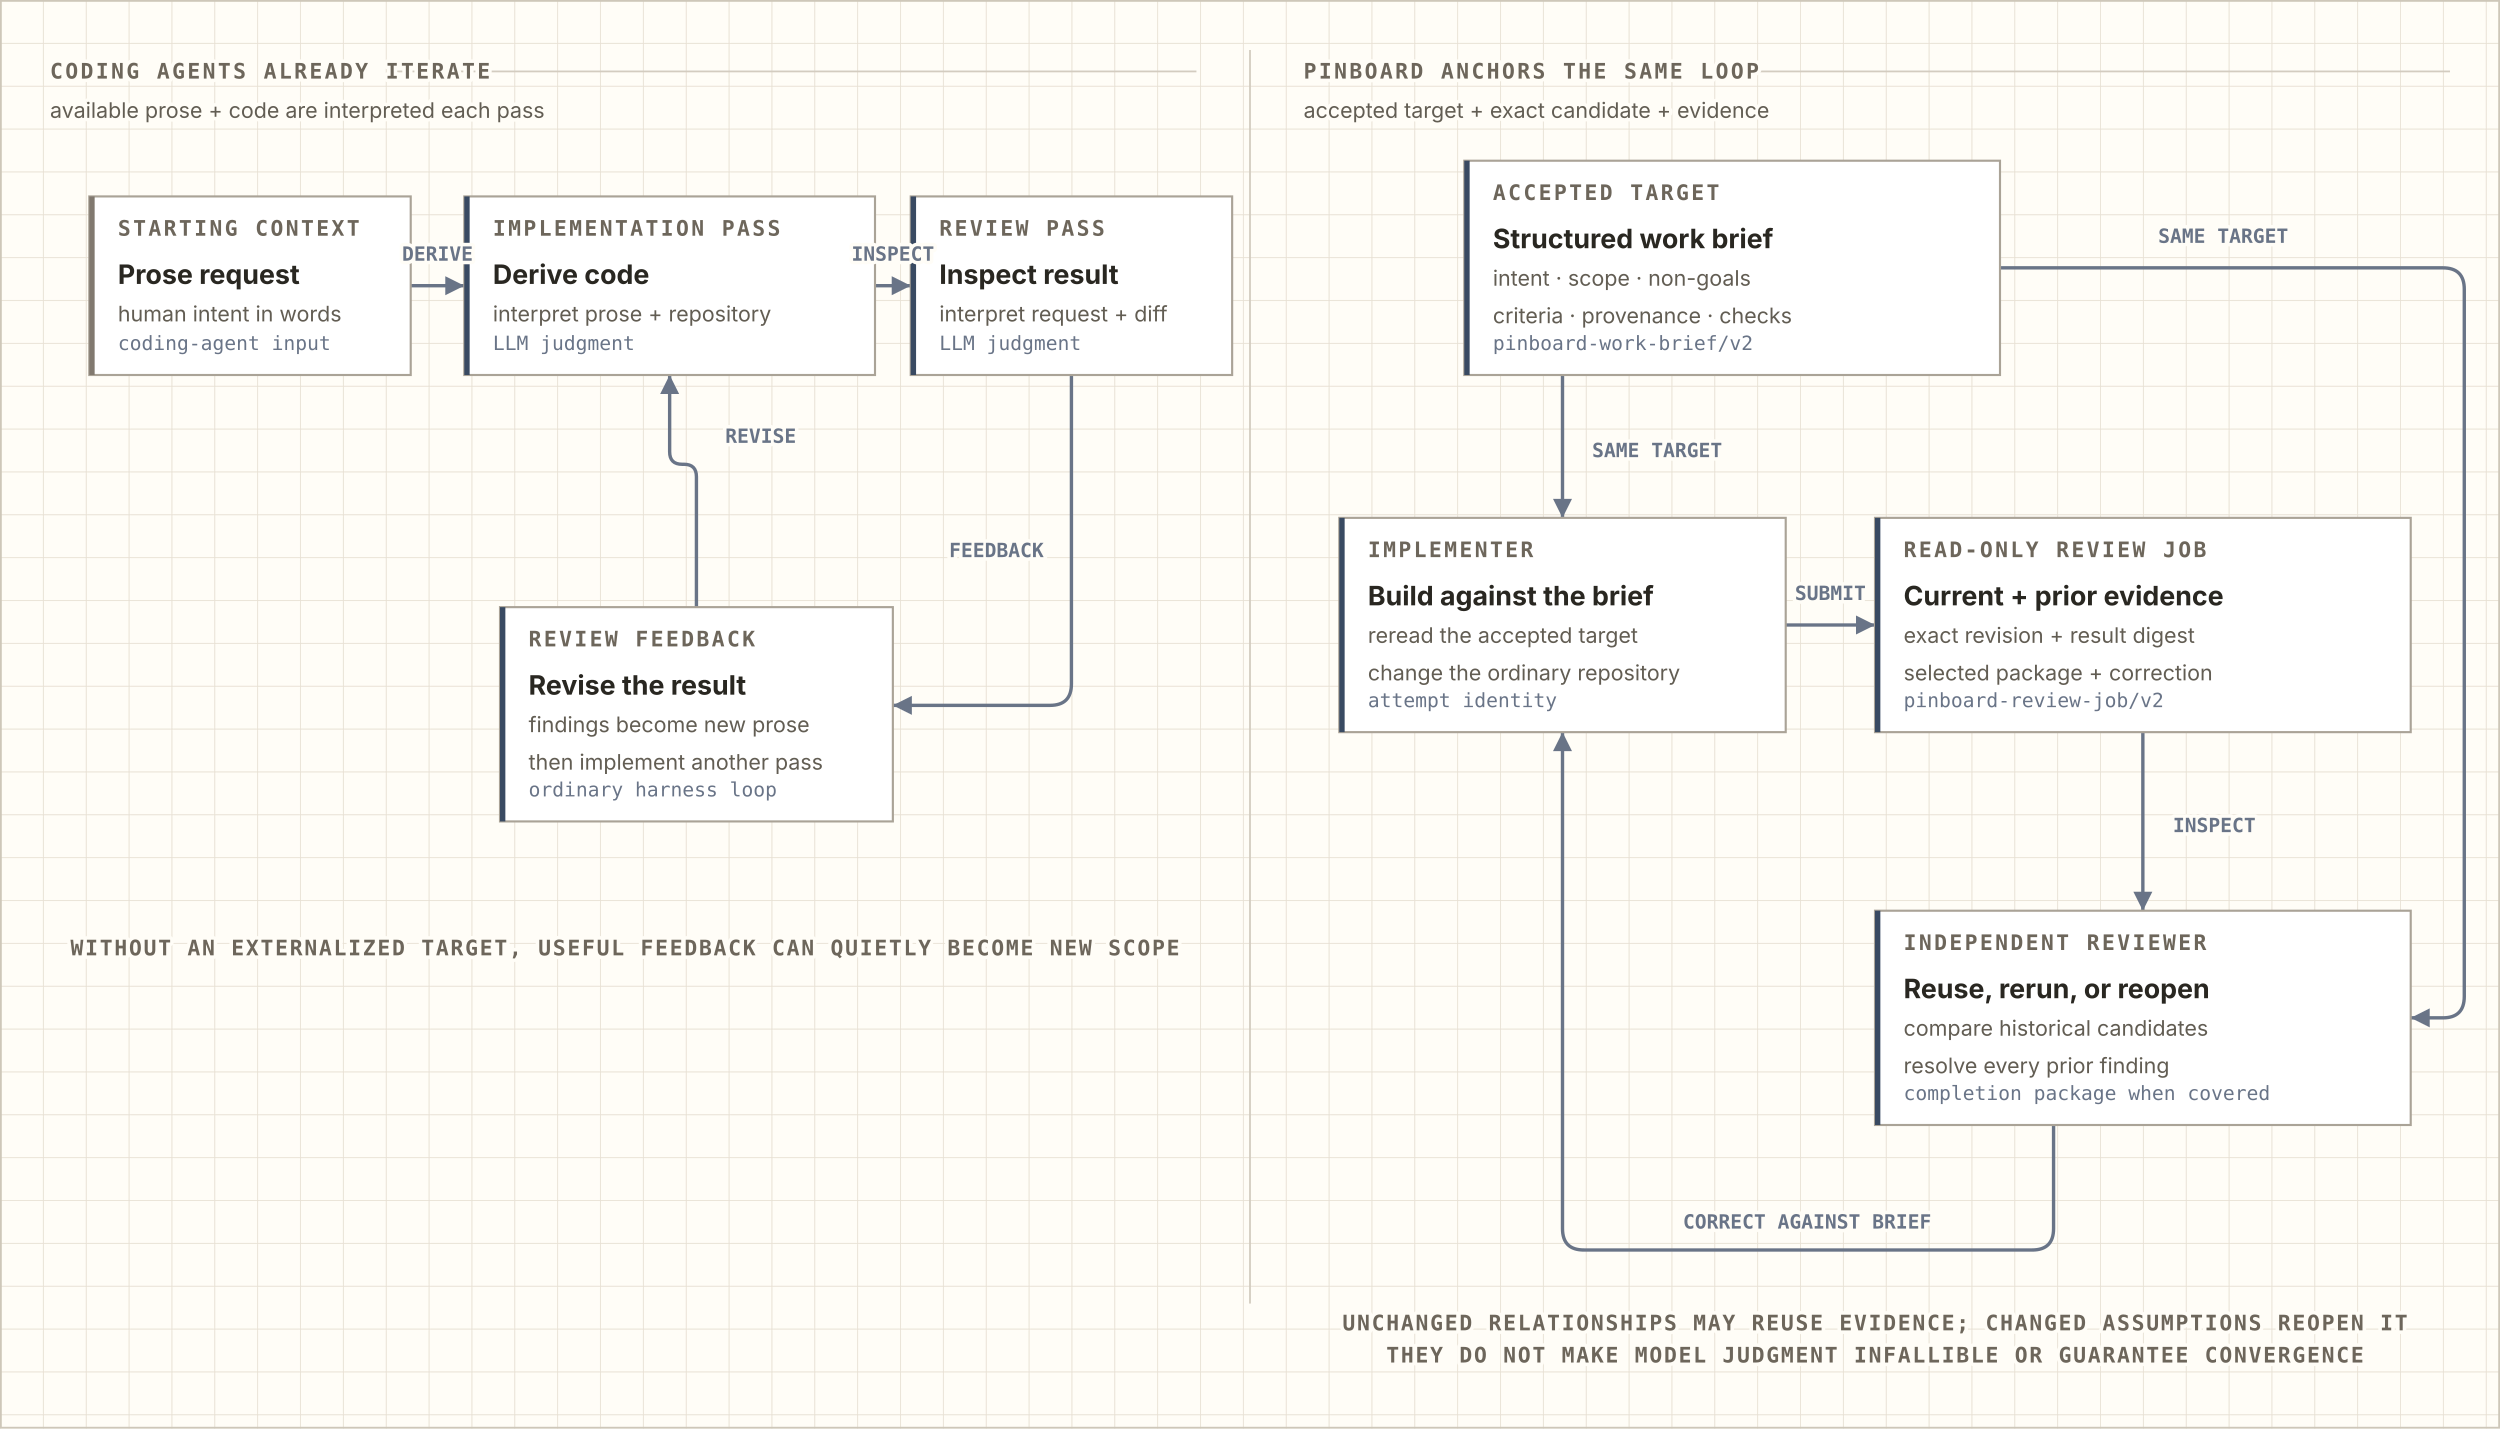
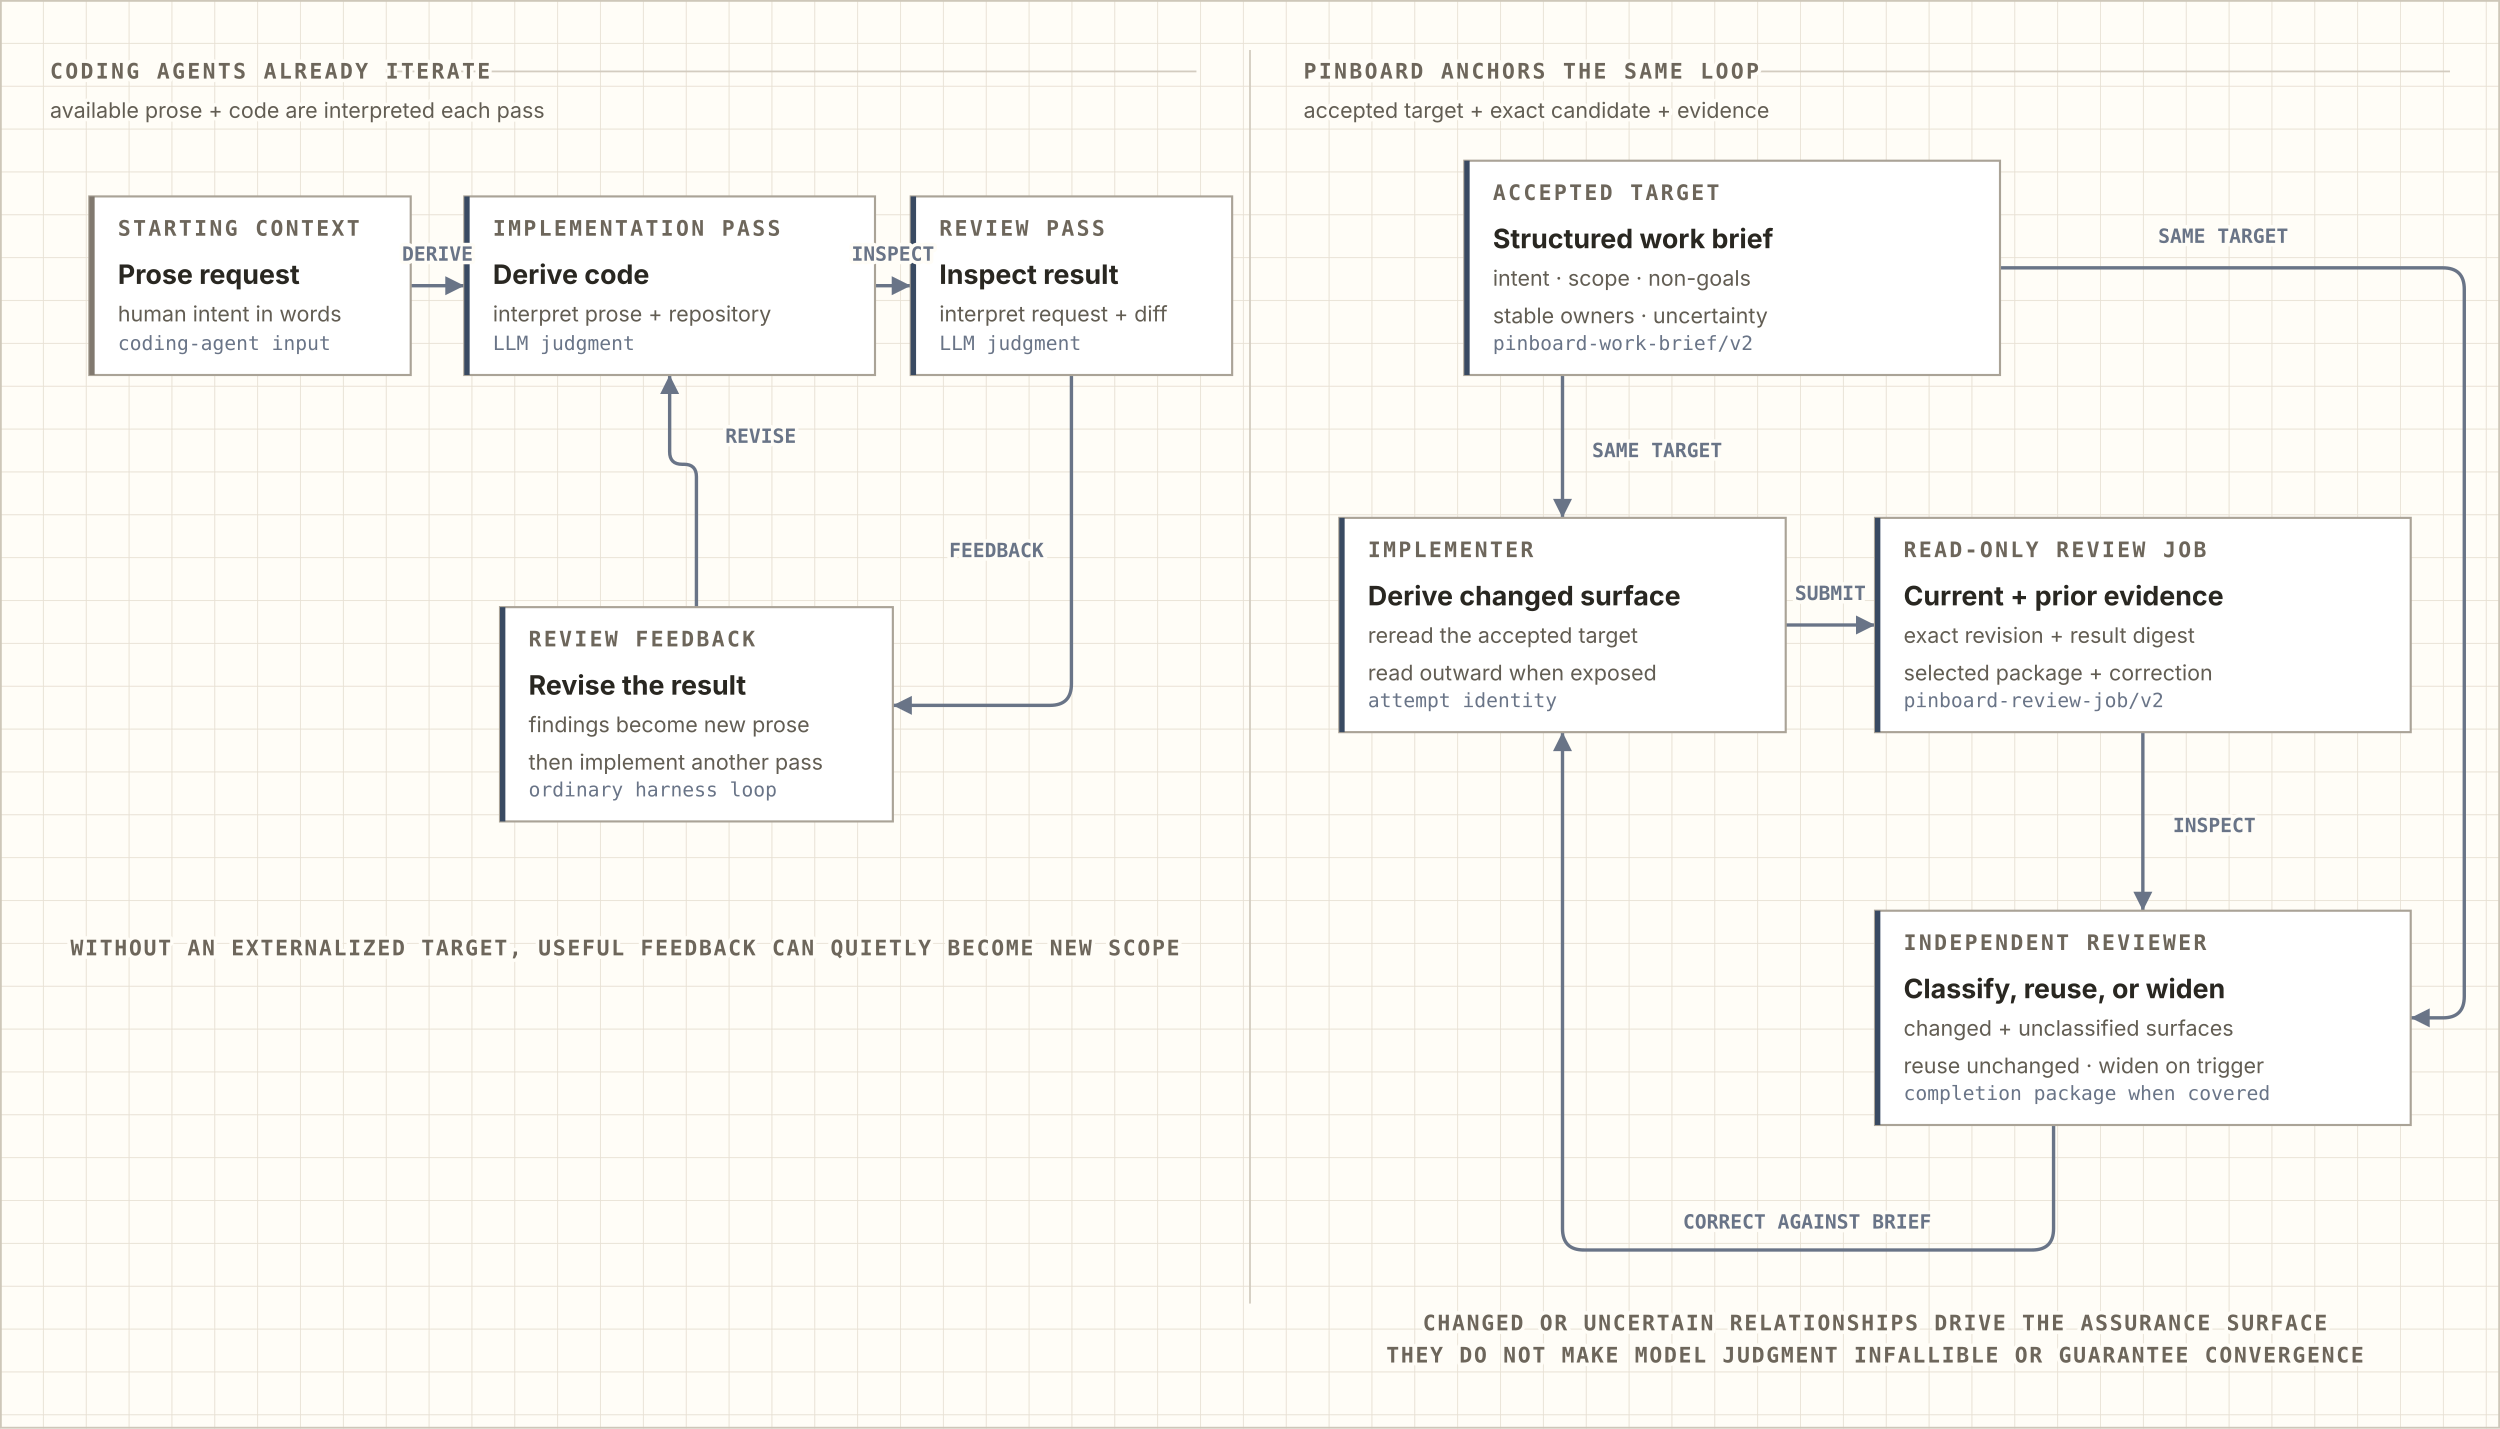
<svg xmlns="http://www.w3.org/2000/svg" role="img" aria-labelledby="title description" viewBox="0 0 1400 800">
  <defs>
    <pattern id="grid" width="24" height="24" patternUnits="userSpaceOnUse">
      <path d="M24 0H0V24" fill="none" stroke="#e8e1d5" stroke-width="1" />
    </pattern>
    <marker id="arrow" viewBox="0 0 10 10" refX="9" refY="5" markerWidth="7" markerHeight="7" orient="auto">
      <path d="M1 1L9 5L1 9Z" fill="#697487" />
    </marker>
    <style>
      text { font-family: ui-sans-serif, system-ui, -apple-system, BlinkMacSystemFont, "Segoe UI", sans-serif; fill: #292721; }
      .section-label, .box-label, .box-meta, .connector-label, .note-meta { font-family: ui-monospace, SFMono-Regular, Menlo, monospace; }
      .section-label, .box-label { font-size: 12px; font-weight: 700; letter-spacing: 0.11em; fill: #6d665b; }
      .section-subtitle { font-size: 12px; fill: #625d53; }
      .guide { stroke: #d3ccc0; stroke-width: 1; }
      .connector { fill: none; stroke: #697487; stroke-width: 1.9; stroke-linecap: round; }
      .connector-label { font-size: 11px; font-weight: 700; fill: #697487; }
      .box { fill: #fff; stroke: #aaa397; stroke-width: 1.2; }
      .box-title { font-size: 15px; font-weight: 700; }
      .box-body { font-size: 12px; fill: #625d53; }
      .box-meta { font-size: 11px; fill: #697487; }
      .note { fill: #625d53; }
      .note-meta { font-weight: 700; letter-spacing: 0.08em; fill: #6d665b; }
      .canvas-text { paint-order: stroke fill; stroke: #fffdf7; stroke-width: 4px; stroke-linejoin: round; }
    </style>
  </defs>
  <rect width="1400" height="800" fill="#fffdf7" />
  <rect width="1400" height="800" fill="url(#grid)" />
  <rect x="0.5" y="0.5" width="1399" height="799" fill="none" stroke="#cec7b9" />
  <line x1="220" y1="40" x2="670" y2="40" class="guide" />
  <line x1="980" y1="40" x2="1372" y2="40" class="guide" />
  <line x1="700" y1="28" x2="700" y2="730" class="guide" />
  <path d="M230 160L260 160" class="connector" marker-end="url(#arrow)" />
  <path d="M490 160L510 160" class="connector" marker-end="url(#arrow)" />
  <path d="M600 210L600 383Q600 395 588 395L500 395" class="connector" marker-end="url(#arrow)" />
  <path d="M390 340L390 267Q390 260 383 260L382 260Q375 260 375 253L375 210" class="connector" marker-end="url(#arrow)" />
  <path d="M875 210L875 290" class="connector" marker-end="url(#arrow)" />
  <path d="M1120 150L1368 150Q1380 150 1380 162L1380 558Q1380 570 1368 570L1350 570" class="connector" marker-end="url(#arrow)" />
  <path d="M1000 350L1050 350" class="connector" marker-end="url(#arrow)" />
  <path d="M1200 410L1200 510" class="connector" marker-end="url(#arrow)" />
  <path d="M1150 630L1150 688Q1150 700 1138 700L887 700Q875 700 875 688L875 410" class="connector" marker-end="url(#arrow)" />
  <rect x="50" y="110" width="180" height="100" class="box" />
  <rect x="50" y="110" width="3" height="100" fill="#81796f" />
  <rect x="260" y="110" width="230" height="100" class="box" />
  <rect x="260" y="110" width="3" height="100" fill="#394a62" />
  <rect x="510" y="110" width="180" height="100" class="box" />
  <rect x="510" y="110" width="3" height="100" fill="#394a62" />
  <rect x="280" y="340" width="220" height="120" class="box" />
  <rect x="280" y="340" width="3" height="120" fill="#394a62" />
  <rect x="820" y="90" width="300" height="120" class="box" />
  <rect x="820" y="90" width="3" height="120" fill="#394a62" />
  <rect x="750" y="290" width="250" height="120" class="box" />
  <rect x="750" y="290" width="3" height="120" fill="#394a62" />
  <rect x="1050" y="290" width="300" height="120" class="box" />
  <rect x="1050" y="290" width="3" height="120" fill="#394a62" />
  <rect x="1050" y="510" width="300" height="120" class="box" />
  <rect x="1050" y="510" width="3" height="120" fill="#394a62" />
  <text x="28" y="44" class="section-label canvas-text">CODING AGENTS ALREADY ITERATE</text>
  <text x="28" y="66" class="section-subtitle canvas-text">available prose + code are interpreted each pass</text>
  <text x="730" y="44" class="section-label canvas-text">PINBOARD ANCHORS THE SAME LOOP</text>
  <text x="730" y="66" class="section-subtitle canvas-text">accepted target + exact candidate + evidence</text>
  <text x="245" y="146" text-anchor="middle" class="connector-label canvas-text">DERIVE</text>
  <text x="500" y="146" text-anchor="middle" class="connector-label canvas-text">INSPECT</text>
  <text x="558" y="312" text-anchor="middle" class="connector-label canvas-text">FEEDBACK</text>
  <text x="426" y="248" text-anchor="middle" class="connector-label canvas-text">REVISE</text>
  <text x="928" y="256" text-anchor="middle" class="connector-label canvas-text">SAME TARGET</text>
  <text x="1245" y="136" text-anchor="middle" class="connector-label canvas-text">SAME TARGET</text>
  <text x="1025" y="336" text-anchor="middle" class="connector-label canvas-text">SUBMIT</text>
  <text x="1240" y="466" text-anchor="middle" class="connector-label canvas-text">INSPECT</text>
  <text x="1012" y="688" text-anchor="middle" class="connector-label canvas-text">CORRECT AGAINST BRIEF</text>
  <text x="66" y="132" class="box-label">STARTING CONTEXT</text>
  <text x="66" y="159" class="box-title">Prose request</text>
  <text x="66" y="180" class="box-body">human intent in words</text>
  <text x="66" y="196" class="box-meta">coding-agent input</text>
  <text x="276" y="132" class="box-label">IMPLEMENTATION PASS</text>
  <text x="276" y="159" class="box-title">Derive code</text>
  <text x="276" y="180" class="box-body">interpret prose + repository</text>
  <text x="276" y="196" class="box-meta">LLM judgment</text>
  <text x="526" y="132" class="box-label">REVIEW PASS</text>
  <text x="526" y="159" class="box-title">Inspect result</text>
  <text x="526" y="180" class="box-body">interpret request + diff</text>
  <text x="526" y="196" class="box-meta">LLM judgment</text>
  <text x="296" y="362" class="box-label">REVIEW FEEDBACK</text>
  <text x="296" y="389" class="box-title">Revise the result</text>
  <text x="296" y="410" class="box-body">findings become new prose</text>
  <text x="296" y="431" class="box-body">then implement another pass</text>
  <text x="296" y="446" class="box-meta">ordinary harness loop</text>
  <text x="836" y="112" class="box-label">ACCEPTED TARGET</text>
  <text x="836" y="139" class="box-title">Structured work brief</text>
  <text x="836" y="160" class="box-body">intent · scope · non-goals</text>
-   <text x="836" y="181" class="box-body">criteria · provenance · checks</text>
+   <text x="836" y="181" class="box-body">stable owners · uncertainty</text>
  <text x="836" y="196" class="box-meta">pinboard-work-brief/v2</text>
  <text x="766" y="312" class="box-label">IMPLEMENTER</text>
-   <text x="766" y="339" class="box-title">Build against the brief</text>
+   <text x="766" y="339" class="box-title">Derive changed surface</text>
  <text x="766" y="360" class="box-body">reread the accepted target</text>
-   <text x="766" y="381" class="box-body">change the ordinary repository</text>
+   <text x="766" y="381" class="box-body">read outward when exposed</text>
  <text x="766" y="396" class="box-meta">attempt identity</text>
  <text x="1066" y="312" class="box-label">READ-ONLY REVIEW JOB</text>
  <text x="1066" y="339" class="box-title">Current + prior evidence</text>
  <text x="1066" y="360" class="box-body">exact revision + result digest</text>
  <text x="1066" y="381" class="box-body">selected package + correction</text>
  <text x="1066" y="396" class="box-meta">pinboard-review-job/v2</text>
  <text x="1066" y="532" class="box-label">INDEPENDENT REVIEWER</text>
-   <text x="1066" y="559" class="box-title">Reuse, rerun, or reopen</text>
-   <text x="1066" y="580" class="box-body">compare historical candidates</text>
-   <text x="1066" y="601" class="box-body">resolve every prior finding</text>
+   <text x="1066" y="559" class="box-title">Classify, reuse, or widen</text>
+   <text x="1066" y="580" class="box-body">changed + unclassified surfaces</text>
+   <text x="1066" y="601" class="box-body">reuse unchanged · widen on trigger</text>
  <text x="1066" y="616" class="box-meta">completion package when covered</text>
  <text x="350" y="535" text-anchor="middle" font-size="12" class="note-meta canvas-text">WITHOUT AN EXTERNALIZED TARGET, USEFUL FEEDBACK CAN QUIETLY BECOME NEW SCOPE</text>
-   <text x="1050" y="745" text-anchor="middle" font-size="12" class="note-meta canvas-text">UNCHANGED RELATIONSHIPS MAY REUSE EVIDENCE; CHANGED ASSUMPTIONS REOPEN IT</text>
+   <text x="1050" y="745" text-anchor="middle" font-size="12" class="note-meta canvas-text">CHANGED OR UNCERTAIN RELATIONSHIPS DRIVE THE ASSURANCE SURFACE</text>
  <text x="1050" y="763" text-anchor="middle" font-size="12" class="note-meta canvas-text">THEY DO NOT MAKE MODEL JUDGMENT INFALLIBLE OR GUARANTEE CONVERGENCE</text>
</svg>
